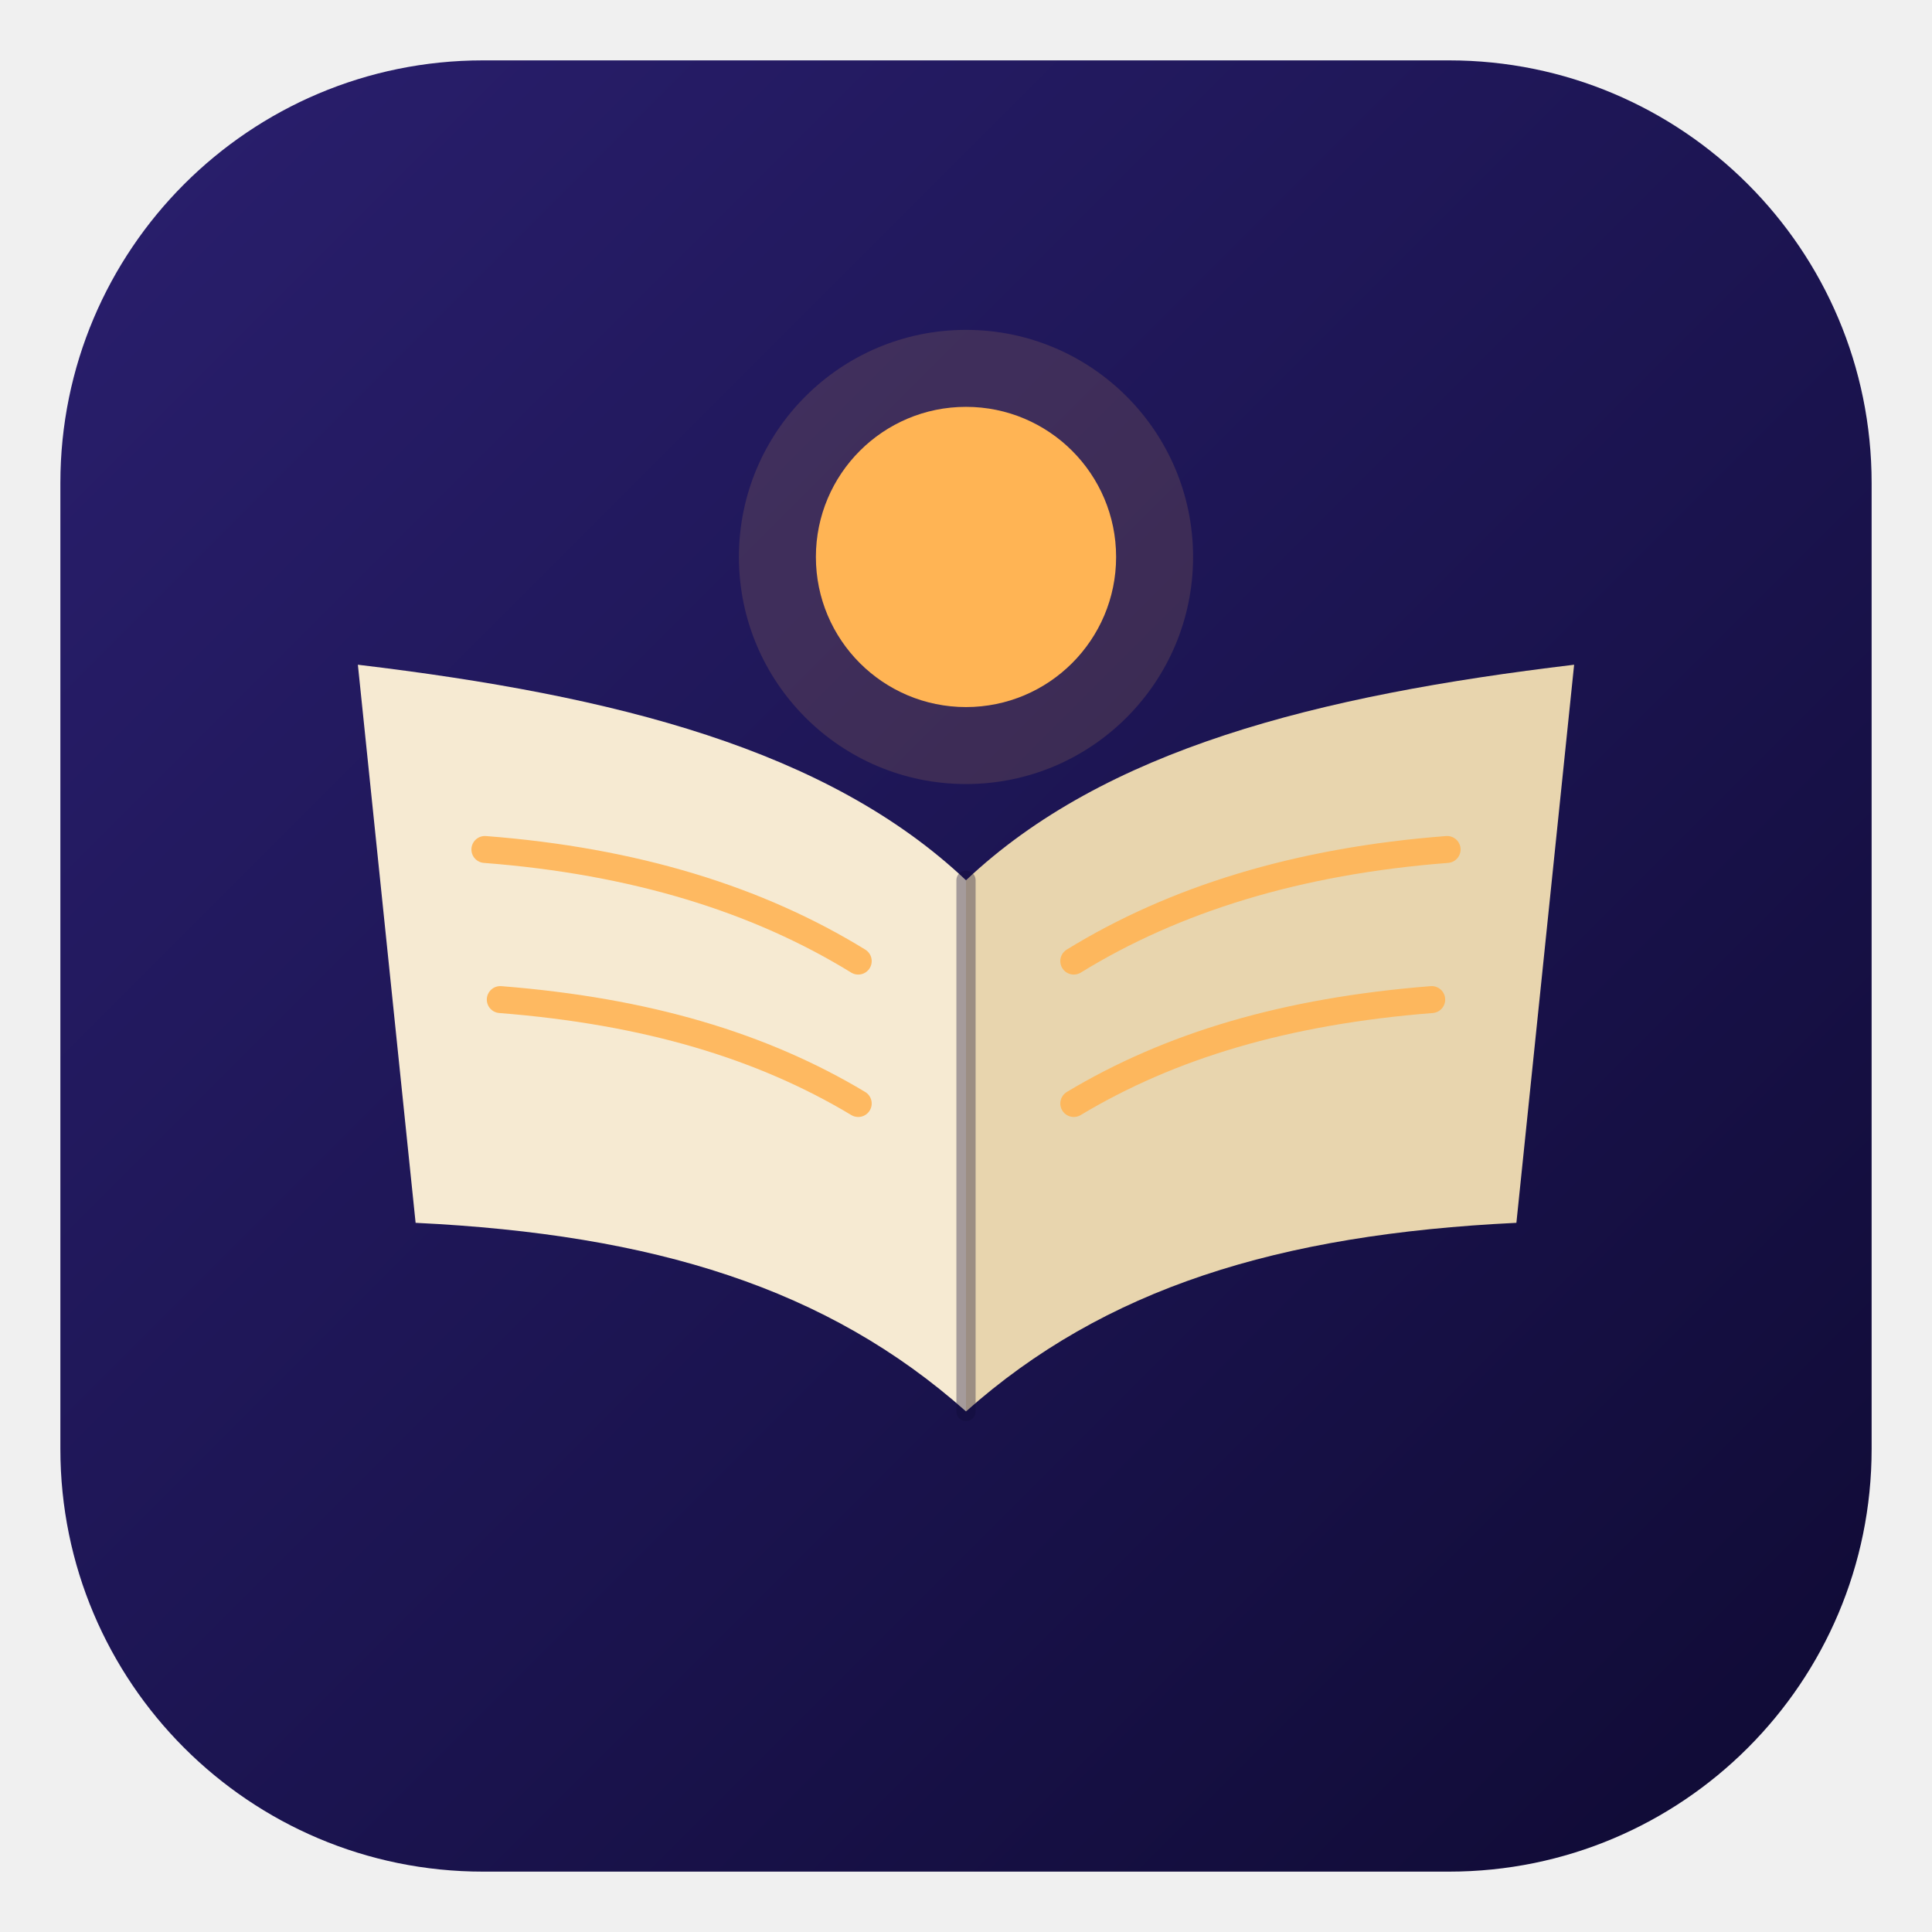
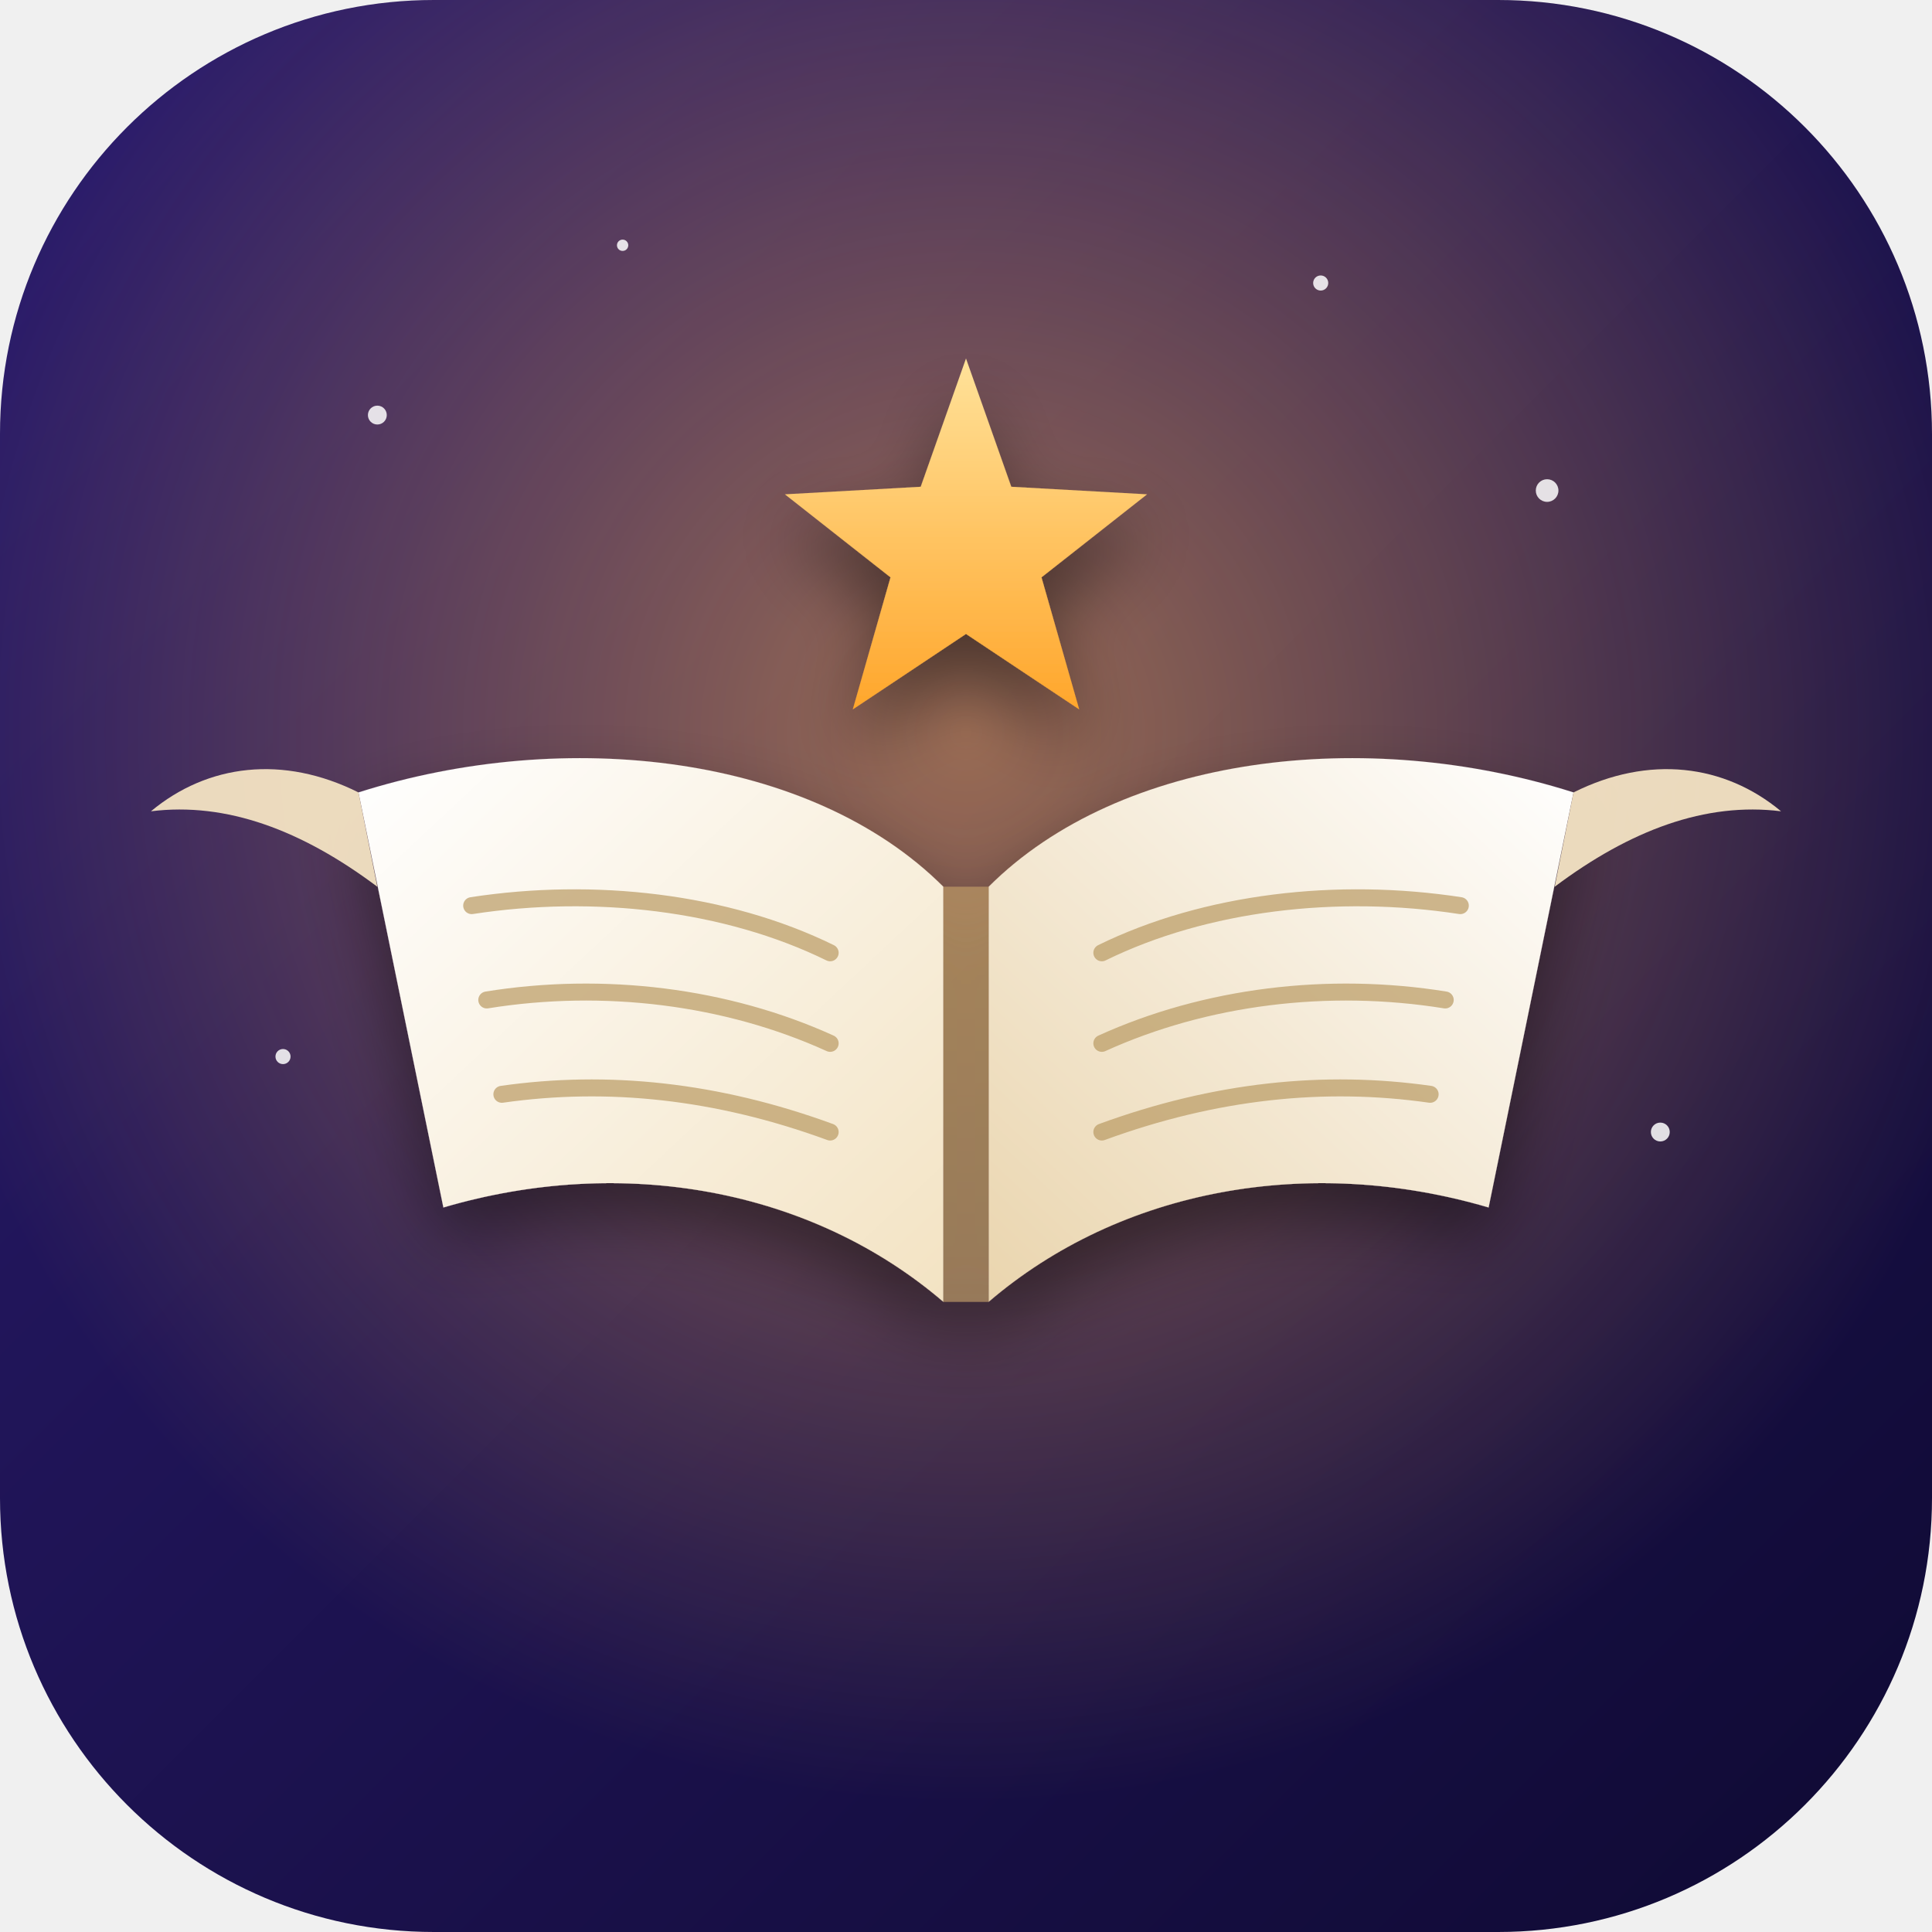
- <svg xmlns="http://www.w3.org/2000/svg" width="1024" height="1024" viewBox="0 0 1024 1024">
+ <svg xmlns="http://www.w3.org/2000/svg" viewBox="0 0 1024 1024" width="1024" height="1024">
  <defs>
    <linearGradient id="bg" x1="0" y1="0" x2="1" y2="1">
-       <stop offset="0" stop-color="#2A1F6E" />
-       <stop offset="0.55" stop-color="#1B1450" />
+       <stop offset="0" stop-color="#2A1B6E" />
      <stop offset="1" stop-color="#0F0A33" />
    </linearGradient>
+     <radialGradient id="glow" cx="0.5" cy="0.38" r="0.55">
+       <stop offset="0" stop-color="#FFB454" stop-opacity="0.55" />
+       <stop offset="1" stop-color="#FFB454" stop-opacity="0" />
+     </radialGradient>
+     <linearGradient id="pageL" x1="0" y1="0" x2="1" y2="1">
+       <stop offset="0" stop-color="#FFFFFF" />
+       <stop offset="1" stop-color="#F3E3C3" />
+     </linearGradient>
+     <linearGradient id="pageR" x1="1" y1="0" x2="0" y2="1">
+       <stop offset="0" stop-color="#FFFFFF" />
+       <stop offset="1" stop-color="#EAD5AE" />
+     </linearGradient>
+     <linearGradient id="star" x1="0" y1="0" x2="0" y2="1">
+       <stop offset="0" stop-color="#FFE29A" />
+       <stop offset="1" stop-color="#FFA62B" />
+     </linearGradient>
+     <filter id="shadow" x="-20%" y="-20%" width="140%" height="150%">
+       <feDropShadow dx="0" dy="18" stdDeviation="18" flood-color="#000" flood-opacity="0.45" />
+     </filter>
  </defs>
-   <rect x="32" y="32" width="960" height="960" rx="224" fill="url(#bg)" />
-   <g transform="translate(512 540) scale(1.02) translate(-512 -540)">
-     <circle cx="512" cy="300" r="78" fill="#FFB454" />
-     <circle cx="512" cy="300" r="118" fill="#FFB454" opacity="0.14" />
-     <path d="M512 468 C 440 400 330 372 196 356 L 226 646 C 350 652 440 680 512 744 Z" fill="#F6EAD2" />
-     <path d="M512 468 C 584 400 694 372 828 356 L 798 646 C 674 652 584 680 512 744 Z" fill="#E8D5AE" />
-     <path d="M512 468 L 512 744" stroke="#0F0A33" stroke-width="10" stroke-linecap="round" opacity="0.35" />
-     <g stroke="#FFB454" stroke-width="14" stroke-linecap="round" fill="none" opacity="0.9">
-       <path d="M262 452 C 340 458 404 478 456 510" />
-       <path d="M270 530 C 346 536 406 554 456 584" />
-       <path d="M762 452 C 684 458 620 478 568 510" />
-       <path d="M754 530 C 678 536 618 554 568 584" />
-     </g>
+   <rect width="1024" height="1024" rx="230" fill="url(#bg)" />
+   <rect width="1024" height="1024" rx="230" fill="url(#glow)" />
+   <g fill="#FFFFFF" opacity="0.85">
+     <circle cx="200" cy="220" r="5" />
+     <circle cx="820" cy="260" r="6" />
+     <circle cx="150" cy="560" r="4" />
+     <circle cx="880" cy="600" r="5" />
+     <circle cx="700" cy="150" r="4" />
+     <circle cx="330" cy="130" r="3" />
+   </g>
+   <path filter="url(#shadow)" fill="url(#star)" d="M512 190 L536 258 L608 262 L552 306 L572 376 L512 336 L452 376 L472 306 L416 262 L488 258 Z" />
+   <g filter="url(#shadow)">
+     <path fill="url(#pageL)" d="M500 470 C430 400 300 385 190 420 L235 640 C330 612 430 630 500 690 Z" />
+     <path fill="url(#pageR)" d="M524 470 C594 400 724 385 834 420 L789 640 C694 612 594 630 524 690 Z" />
+     <path fill="#C9A66B" opacity="0.55" d="M500 470 L524 470 L524 690 L500 690 Z" />
+   </g>
+   <g stroke="#B99A63" stroke-width="9" stroke-linecap="round" opacity="0.7" fill="none">
+     <path d="M250 480 C315 470 385 478 440 505" />
+     <path d="M258 530 C320 520 385 528 440 553" />
+     <path d="M266 580 C322 572 380 578 440 600" />
+     <path d="M774 480 C709 470 639 478 584 505" />
+     <path d="M766 530 C704 520 639 528 584 553" />
+     <path d="M758 580 C702 572 644 578 584 600" />
+   </g>
+   <g fill="#F3E3C3" opacity="0.95">
+     <path d="M190 420 C150 400 110 405 80 430 C120 425 160 440 200 470 Z" />
+     <path d="M834 420 C874 400 914 405 944 430 C904 425 864 440 824 470 Z" />
  </g>
</svg>
